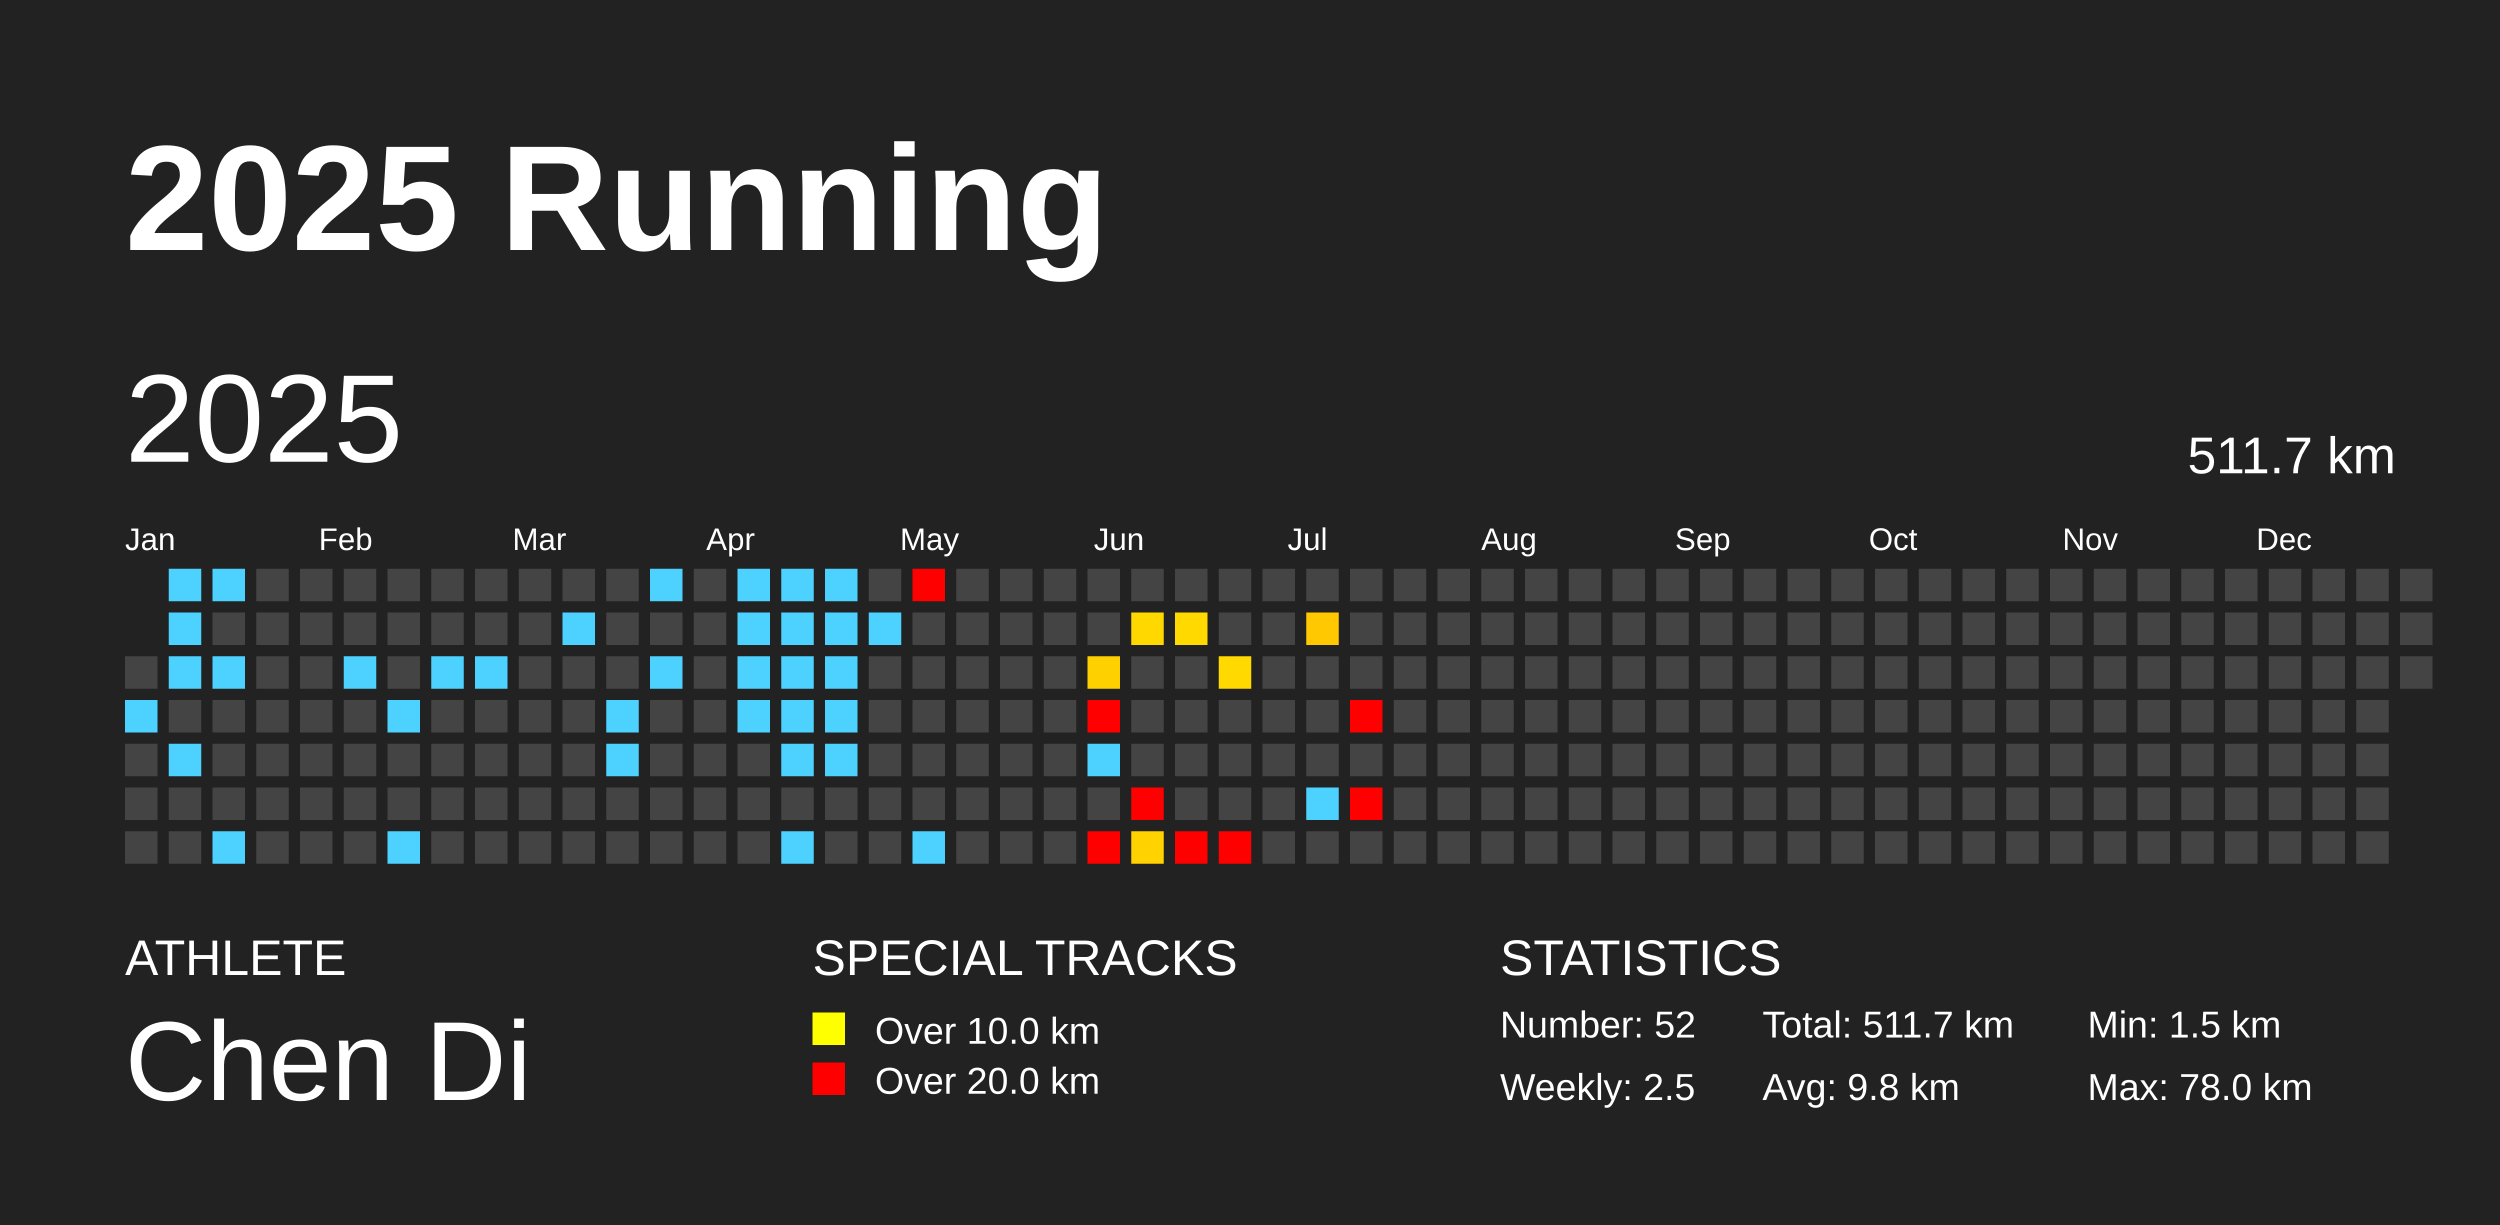
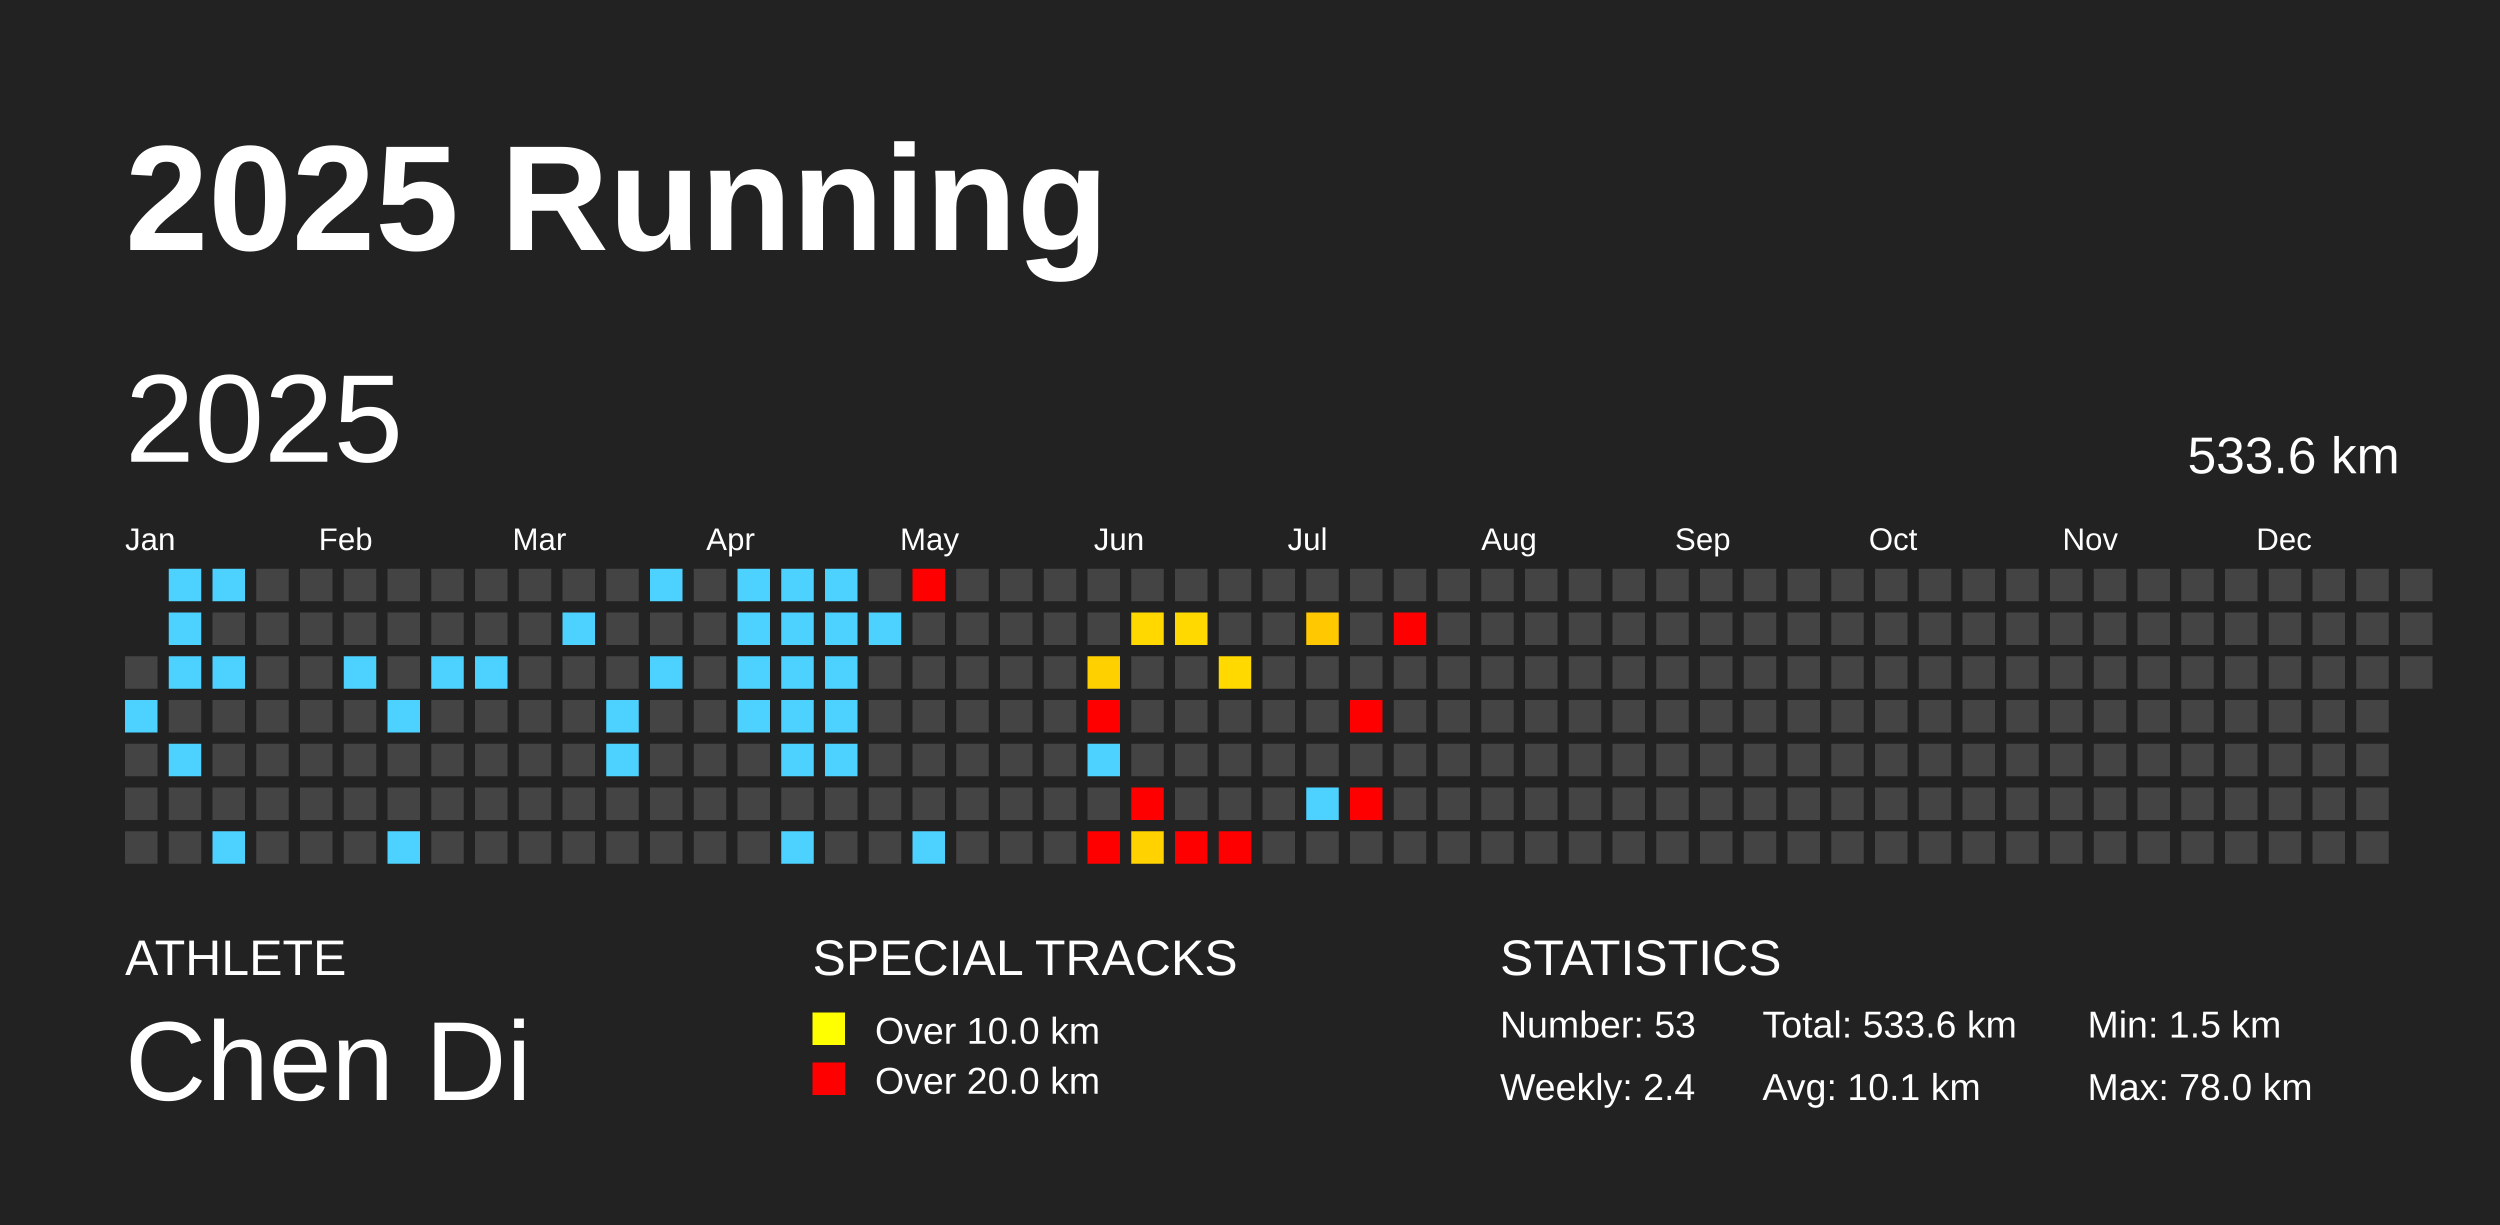
<svg xmlns="http://www.w3.org/2000/svg" baseProfile="full" height="98mm" version="1.1" viewBox="0,0,200,98" width="200mm">
  <defs />
  <rect fill="#222222" height="98" width="200" x="0" y="0" />
  <text fill="#FFFFFF" style="font-size:12px; font-family:Arial; font-weight:bold;" x="10" y="20">2025 Running</text>
  <text fill="#FFFFFF" style="font-size:4px; font-family:Arial" x="10" y="78">ATHLETE</text>
  <text fill="#FFFFFF" style="font-size:9px; font-family:Arial" x="10" y="88">Chen Di</text>
  <text fill="#FFFFFF" style="font-size:4px; font-family:Arial" x="65" y="78">SPECIAL TRACKS</text>
  <rect fill="yellow" height="2.6" width="2.6" x="65" y="81" />
  <text fill="#FFFFFF" style="font-size:3px; font-family:Arial" x="70" y="83.5">Over 10.0 km</text>
  <rect fill="red" height="2.6" width="2.6" x="65" y="85" />
  <text fill="#FFFFFF" style="font-size:3px; font-family:Arial" x="70" y="87.5">Over 20.0 km</text>
  <text fill="#FFFFFF" style="font-size:4px; font-family:Arial" x="120" y="78">STATISTICS</text>
-   <text fill="#FFFFFF" style="font-size:3px; font-family:Arial" x="120" y="83">Number: 52</text>
-   <text fill="#FFFFFF" style="font-size:3px; font-family:Arial" x="120" y="88">Weekly: 2.5</text>
-   <text fill="#FFFFFF" style="font-size:3px; font-family:Arial" x="141" y="83">Total: 511.7 km</text>
-   <text fill="#FFFFFF" style="font-size:3px; font-family:Arial" x="141" y="88">Avg: 9.8 km</text>
+   <text fill="#FFFFFF" style="font-size:3px; font-family:Arial" x="120" y="83">Number: 53</text>
+   <text fill="#FFFFFF" style="font-size:3px; font-family:Arial" x="120" y="88">Weekly: 2.4</text>
+   <text fill="#FFFFFF" style="font-size:3px; font-family:Arial" x="141" y="83">Total: 533.6 km</text>
+   <text fill="#FFFFFF" style="font-size:3px; font-family:Arial" x="141" y="88">Avg: 10.1 km</text>
  <text fill="#FFFFFF" style="font-size:3px; font-family:Arial" x="167" y="83">Min: 1.5 km</text>
  <text fill="#FFFFFF" style="font-size:3px; font-family:Arial" x="167" y="88">Max: 78.0 km</text>
  <text dominant-baseline="hanging" fill="#FFFFFF" style="font-size:10.0px; font-family:Arial;" x="10" y="30">2025</text>
-   <text dominant-baseline="hanging" fill="#FFFFFF" style="font-size:4.125px; font-family:Arial;" x="175" y="35">511.7 km</text>
+   <text dominant-baseline="hanging" fill="#FFFFFF" style="font-size:4.125px; font-family:Arial;" x="175" y="35">533.6 km</text>
  <text fill="#FFFFFF" style="font-size:2.5px; font-family:Arial" x="10.0" y="44">Jan</text>
  <text fill="#FFFFFF" style="font-size:2.5px; font-family:Arial" x="25.5" y="44">Feb</text>
  <text fill="#FFFFFF" style="font-size:2.5px; font-family:Arial" x="41.0" y="44">Mar</text>
  <text fill="#FFFFFF" style="font-size:2.5px; font-family:Arial" x="56.5" y="44">Apr</text>
  <text fill="#FFFFFF" style="font-size:2.5px; font-family:Arial" x="72.0" y="44">May</text>
  <text fill="#FFFFFF" style="font-size:2.5px; font-family:Arial" x="87.5" y="44">Jun</text>
  <text fill="#FFFFFF" style="font-size:2.5px; font-family:Arial" x="103.0" y="44">Jul</text>
  <text fill="#FFFFFF" style="font-size:2.5px; font-family:Arial" x="118.5" y="44">Aug</text>
  <text fill="#FFFFFF" style="font-size:2.5px; font-family:Arial" x="134.0" y="44">Sep</text>
  <text fill="#FFFFFF" style="font-size:2.5px; font-family:Arial" x="149.5" y="44">Oct</text>
  <text fill="#FFFFFF" style="font-size:2.5px; font-family:Arial" x="165.0" y="44">Nov</text>
  <text fill="#FFFFFF" style="font-size:2.5px; font-family:Arial" x="180.5" y="44">Dec</text>
  <rect fill="#444444" height="2.6" width="2.6" x="10.0" y="52.5" />
  <rect fill="#4dd2ff" height="2.6" width="2.6" x="10.0" y="56.0" />
  <rect fill="#444444" height="2.6" width="2.6" x="10.0" y="59.5" />
  <rect fill="#444444" height="2.6" width="2.6" x="10.0" y="63.0" />
  <rect fill="#444444" height="2.6" width="2.6" x="10.0" y="66.5" />
  <rect fill="#4dd2ff" height="2.6" width="2.6" x="13.5" y="45.5" />
  <rect fill="#4dd2ff" height="2.6" width="2.6" x="13.5" y="49.0" />
  <rect fill="#4dd2ff" height="2.6" width="2.6" x="13.5" y="52.5" />
  <rect fill="#444444" height="2.6" width="2.6" x="13.5" y="56.0" />
  <rect fill="#4dd2ff" height="2.6" width="2.6" x="13.5" y="59.5" />
  <rect fill="#444444" height="2.6" width="2.6" x="13.5" y="63.0" />
  <rect fill="#444444" height="2.6" width="2.6" x="13.5" y="66.5" />
  <rect fill="#4dd2ff" height="2.6" width="2.6" x="17.0" y="45.5" />
  <rect fill="#444444" height="2.6" width="2.6" x="17.0" y="49.0" />
  <rect fill="#4dd2ff" height="2.6" width="2.6" x="17.0" y="52.5" />
  <rect fill="#444444" height="2.6" width="2.6" x="17.0" y="56.0" />
  <rect fill="#444444" height="2.6" width="2.6" x="17.0" y="59.5" />
  <rect fill="#444444" height="2.6" width="2.6" x="17.0" y="63.0" />
  <rect fill="#4dd2ff" height="2.6" width="2.6" x="17.0" y="66.5" />
  <rect fill="#444444" height="2.6" width="2.6" x="20.5" y="45.5" />
  <rect fill="#444444" height="2.6" width="2.6" x="20.5" y="49.0" />
  <rect fill="#444444" height="2.6" width="2.6" x="20.5" y="52.5" />
  <rect fill="#444444" height="2.6" width="2.6" x="20.5" y="56.0" />
  <rect fill="#444444" height="2.6" width="2.6" x="20.5" y="59.5" />
  <rect fill="#444444" height="2.6" width="2.6" x="20.5" y="63.0" />
  <rect fill="#444444" height="2.6" width="2.6" x="20.5" y="66.5" />
  <rect fill="#444444" height="2.6" width="2.6" x="24.0" y="45.5" />
  <rect fill="#444444" height="2.6" width="2.6" x="24.0" y="49.0" />
  <rect fill="#444444" height="2.6" width="2.6" x="24.0" y="52.5" />
  <rect fill="#444444" height="2.6" width="2.6" x="24.0" y="56.0" />
  <rect fill="#444444" height="2.6" width="2.6" x="24.0" y="59.5" />
  <rect fill="#444444" height="2.6" width="2.6" x="24.0" y="63.0" />
  <rect fill="#444444" height="2.6" width="2.6" x="24.0" y="66.5" />
  <rect fill="#444444" height="2.6" width="2.6" x="27.5" y="45.5" />
  <rect fill="#444444" height="2.6" width="2.6" x="27.5" y="49.0" />
  <rect fill="#4dd2ff" height="2.6" width="2.6" x="27.5" y="52.5" />
  <rect fill="#444444" height="2.6" width="2.6" x="27.5" y="56.0" />
  <rect fill="#444444" height="2.6" width="2.6" x="27.5" y="59.5" />
  <rect fill="#444444" height="2.6" width="2.6" x="27.5" y="63.0" />
  <rect fill="#444444" height="2.6" width="2.6" x="27.5" y="66.5" />
  <rect fill="#444444" height="2.6" width="2.6" x="31.0" y="45.5" />
  <rect fill="#444444" height="2.6" width="2.6" x="31.0" y="49.0" />
  <rect fill="#444444" height="2.6" width="2.6" x="31.0" y="52.5" />
  <rect fill="#4dd2ff" height="2.6" width="2.6" x="31.0" y="56.0" />
  <rect fill="#444444" height="2.6" width="2.6" x="31.0" y="59.5" />
  <rect fill="#444444" height="2.6" width="2.6" x="31.0" y="63.0" />
  <rect fill="#4dd2ff" height="2.6" width="2.6" x="31.0" y="66.5" />
  <rect fill="#444444" height="2.6" width="2.6" x="34.5" y="45.5" />
  <rect fill="#444444" height="2.6" width="2.6" x="34.5" y="49.0" />
  <rect fill="#4dd2ff" height="2.6" width="2.6" x="34.5" y="52.5" />
  <rect fill="#444444" height="2.6" width="2.6" x="34.5" y="56.0" />
  <rect fill="#444444" height="2.6" width="2.6" x="34.5" y="59.5" />
  <rect fill="#444444" height="2.6" width="2.6" x="34.5" y="63.0" />
  <rect fill="#444444" height="2.6" width="2.6" x="34.5" y="66.5" />
  <rect fill="#444444" height="2.6" width="2.6" x="38.0" y="45.5" />
  <rect fill="#444444" height="2.6" width="2.6" x="38.0" y="49.0" />
  <rect fill="#4dd2ff" height="2.6" width="2.6" x="38.0" y="52.5" />
  <rect fill="#444444" height="2.6" width="2.6" x="38.0" y="56.0" />
  <rect fill="#444444" height="2.6" width="2.6" x="38.0" y="59.5" />
  <rect fill="#444444" height="2.6" width="2.6" x="38.0" y="63.0" />
  <rect fill="#444444" height="2.6" width="2.6" x="38.0" y="66.5" />
  <rect fill="#444444" height="2.6" width="2.6" x="41.5" y="45.5" />
  <rect fill="#444444" height="2.6" width="2.6" x="41.5" y="49.0" />
  <rect fill="#444444" height="2.6" width="2.6" x="41.5" y="52.5" />
  <rect fill="#444444" height="2.6" width="2.6" x="41.5" y="56.0" />
  <rect fill="#444444" height="2.6" width="2.6" x="41.5" y="59.5" />
  <rect fill="#444444" height="2.6" width="2.6" x="41.5" y="63.0" />
  <rect fill="#444444" height="2.6" width="2.6" x="41.5" y="66.5" />
  <rect fill="#444444" height="2.6" width="2.6" x="45.0" y="45.5" />
  <rect fill="#4dd2ff" height="2.6" width="2.6" x="45.0" y="49.0" />
  <rect fill="#444444" height="2.6" width="2.6" x="45.0" y="52.5" />
  <rect fill="#444444" height="2.6" width="2.6" x="45.0" y="56.0" />
  <rect fill="#444444" height="2.6" width="2.6" x="45.0" y="59.5" />
  <rect fill="#444444" height="2.6" width="2.6" x="45.0" y="63.0" />
  <rect fill="#444444" height="2.6" width="2.6" x="45.0" y="66.5" />
  <rect fill="#444444" height="2.6" width="2.6" x="48.5" y="45.5" />
  <rect fill="#444444" height="2.6" width="2.6" x="48.5" y="49.0" />
  <rect fill="#444444" height="2.6" width="2.6" x="48.5" y="52.5" />
  <rect fill="#4dd2ff" height="2.6" width="2.6" x="48.5" y="56.0" />
  <rect fill="#4dd2ff" height="2.6" width="2.6" x="48.5" y="59.5" />
  <rect fill="#444444" height="2.6" width="2.6" x="48.5" y="63.0" />
  <rect fill="#444444" height="2.6" width="2.6" x="48.5" y="66.5" />
  <rect fill="#4dd2ff" height="2.6" width="2.6" x="52.0" y="45.5" />
  <rect fill="#444444" height="2.6" width="2.6" x="52.0" y="49.0" />
  <rect fill="#4dd2ff" height="2.6" width="2.6" x="52.0" y="52.5" />
  <rect fill="#444444" height="2.6" width="2.6" x="52.0" y="56.0" />
  <rect fill="#444444" height="2.6" width="2.6" x="52.0" y="59.5" />
  <rect fill="#444444" height="2.6" width="2.6" x="52.0" y="63.0" />
  <rect fill="#444444" height="2.6" width="2.6" x="52.0" y="66.5" />
  <rect fill="#444444" height="2.6" width="2.6" x="55.5" y="45.5" />
  <rect fill="#444444" height="2.6" width="2.6" x="55.5" y="49.0" />
  <rect fill="#444444" height="2.6" width="2.6" x="55.5" y="52.5" />
  <rect fill="#444444" height="2.6" width="2.6" x="55.5" y="56.0" />
  <rect fill="#444444" height="2.6" width="2.6" x="55.5" y="59.5" />
  <rect fill="#444444" height="2.6" width="2.6" x="55.5" y="63.0" />
  <rect fill="#444444" height="2.6" width="2.6" x="55.5" y="66.5" />
  <rect fill="#4dd2ff" height="2.6" width="2.6" x="59.0" y="45.5" />
  <rect fill="#4dd2ff" height="2.6" width="2.6" x="59.0" y="49.0" />
  <rect fill="#4dd2ff" height="2.6" width="2.6" x="59.0" y="52.5" />
  <rect fill="#4dd2ff" height="2.6" width="2.6" x="59.0" y="56.0" />
  <rect fill="#444444" height="2.6" width="2.6" x="59.0" y="59.5" />
  <rect fill="#444444" height="2.6" width="2.6" x="59.0" y="63.0" />
  <rect fill="#444444" height="2.6" width="2.6" x="59.0" y="66.5" />
  <rect fill="#4dd2ff" height="2.6" width="2.6" x="62.5" y="45.5" />
  <rect fill="#4dd2ff" height="2.6" width="2.6" x="62.5" y="49.0" />
  <rect fill="#4dd2ff" height="2.6" width="2.6" x="62.5" y="52.5" />
  <rect fill="#4dd2ff" height="2.6" width="2.6" x="62.5" y="56.0" />
  <rect fill="#4dd2ff" height="2.6" width="2.6" x="62.5" y="59.5" />
  <rect fill="#444444" height="2.6" width="2.6" x="62.5" y="63.0" />
  <rect fill="#4dd2ff" height="2.6" width="2.6" x="62.5" y="66.5" />
  <rect fill="#4dd2ff" height="2.6" width="2.6" x="66.0" y="45.5" />
  <rect fill="#4dd2ff" height="2.6" width="2.6" x="66.0" y="49.0" />
  <rect fill="#4dd2ff" height="2.6" width="2.6" x="66.0" y="52.5" />
  <rect fill="#4dd2ff" height="2.6" width="2.6" x="66.0" y="56.0" />
  <rect fill="#4dd2ff" height="2.6" width="2.6" x="66.0" y="59.5" />
  <rect fill="#444444" height="2.6" width="2.6" x="66.0" y="63.0" />
  <rect fill="#444444" height="2.6" width="2.6" x="66.0" y="66.5" />
  <rect fill="#444444" height="2.6" width="2.6" x="69.5" y="45.5" />
  <rect fill="#4dd2ff" height="2.6" width="2.6" x="69.5" y="49.0" />
  <rect fill="#444444" height="2.6" width="2.6" x="69.5" y="52.5" />
  <rect fill="#444444" height="2.6" width="2.6" x="69.5" y="56.0" />
  <rect fill="#444444" height="2.6" width="2.6" x="69.5" y="59.5" />
  <rect fill="#444444" height="2.6" width="2.6" x="69.5" y="63.0" />
  <rect fill="#444444" height="2.6" width="2.6" x="69.5" y="66.5" />
  <rect fill="red" height="2.6" width="2.6" x="73.0" y="45.5" />
  <rect fill="#444444" height="2.6" width="2.6" x="73.0" y="49.0" />
  <rect fill="#444444" height="2.6" width="2.6" x="73.0" y="52.5" />
  <rect fill="#444444" height="2.6" width="2.6" x="73.0" y="56.0" />
  <rect fill="#444444" height="2.6" width="2.6" x="73.0" y="59.5" />
  <rect fill="#444444" height="2.6" width="2.6" x="73.0" y="63.0" />
  <rect fill="#4dd2ff" height="2.6" width="2.6" x="73.0" y="66.5" />
  <rect fill="#444444" height="2.6" width="2.6" x="76.5" y="45.5" />
  <rect fill="#444444" height="2.6" width="2.6" x="76.5" y="49.0" />
  <rect fill="#444444" height="2.6" width="2.6" x="76.5" y="52.5" />
  <rect fill="#444444" height="2.6" width="2.6" x="76.5" y="56.0" />
  <rect fill="#444444" height="2.6" width="2.6" x="76.5" y="59.5" />
  <rect fill="#444444" height="2.6" width="2.6" x="76.5" y="63.0" />
  <rect fill="#444444" height="2.6" width="2.6" x="76.5" y="66.5" />
  <rect fill="#444444" height="2.6" width="2.6" x="80.0" y="45.5" />
  <rect fill="#444444" height="2.6" width="2.6" x="80.0" y="49.0" />
  <rect fill="#444444" height="2.6" width="2.6" x="80.0" y="52.5" />
  <rect fill="#444444" height="2.6" width="2.6" x="80.0" y="56.0" />
  <rect fill="#444444" height="2.6" width="2.6" x="80.0" y="59.5" />
  <rect fill="#444444" height="2.6" width="2.6" x="80.0" y="63.0" />
  <rect fill="#444444" height="2.6" width="2.6" x="80.0" y="66.5" />
  <rect fill="#444444" height="2.6" width="2.6" x="83.5" y="45.5" />
  <rect fill="#444444" height="2.6" width="2.6" x="83.5" y="49.0" />
  <rect fill="#444444" height="2.6" width="2.6" x="83.5" y="52.5" />
  <rect fill="#444444" height="2.6" width="2.6" x="83.5" y="56.0" />
  <rect fill="#444444" height="2.6" width="2.6" x="83.5" y="59.5" />
  <rect fill="#444444" height="2.6" width="2.6" x="83.5" y="63.0" />
  <rect fill="#444444" height="2.6" width="2.6" x="83.5" y="66.5" />
  <rect fill="#444444" height="2.6" width="2.6" x="87.0" y="45.5" />
  <rect fill="#444444" height="2.6" width="2.6" x="87.0" y="49.0" />
  <rect fill="#ffd000" height="2.6" width="2.6" x="87.0" y="52.5" />
  <rect fill="red" height="2.6" width="2.6" x="87.0" y="56.0" />
  <rect fill="#4dd2ff" height="2.6" width="2.6" x="87.0" y="59.5" />
  <rect fill="#444444" height="2.6" width="2.6" x="87.0" y="63.0" />
  <rect fill="red" height="2.6" width="2.6" x="87.0" y="66.5" />
  <rect fill="#444444" height="2.6" width="2.6" x="90.5" y="45.5" />
  <rect fill="#ffd800" height="2.6" width="2.6" x="90.5" y="49.0" />
  <rect fill="#444444" height="2.6" width="2.6" x="90.5" y="52.5" />
  <rect fill="#444444" height="2.6" width="2.6" x="90.5" y="56.0" />
  <rect fill="#444444" height="2.6" width="2.6" x="90.5" y="59.5" />
  <rect fill="red" height="2.6" width="2.6" x="90.5" y="63.0" />
  <rect fill="#ffd200" height="2.6" width="2.6" x="90.5" y="66.5" />
  <rect fill="#444444" height="2.6" width="2.6" x="94.0" y="45.5" />
  <rect fill="#ffd900" height="2.6" width="2.6" x="94.0" y="49.0" />
  <rect fill="#444444" height="2.6" width="2.6" x="94.0" y="52.5" />
  <rect fill="#444444" height="2.6" width="2.6" x="94.0" y="56.0" />
  <rect fill="#444444" height="2.6" width="2.6" x="94.0" y="59.5" />
  <rect fill="#444444" height="2.6" width="2.6" x="94.0" y="63.0" />
  <rect fill="red" height="2.6" width="2.6" x="94.0" y="66.5" />
  <rect fill="#444444" height="2.6" width="2.6" x="97.5" y="45.5" />
  <rect fill="#444444" height="2.6" width="2.6" x="97.5" y="49.0" />
  <rect fill="#ffd900" height="2.6" width="2.6" x="97.5" y="52.5" />
  <rect fill="#444444" height="2.6" width="2.6" x="97.5" y="56.0" />
  <rect fill="#444444" height="2.6" width="2.6" x="97.5" y="59.5" />
  <rect fill="#444444" height="2.6" width="2.6" x="97.5" y="63.0" />
  <rect fill="red" height="2.6" width="2.6" x="97.5" y="66.5" />
  <rect fill="#444444" height="2.6" width="2.6" x="101.0" y="45.5" />
  <rect fill="#444444" height="2.6" width="2.6" x="101.0" y="49.0" />
  <rect fill="#444444" height="2.6" width="2.6" x="101.0" y="52.5" />
  <rect fill="#444444" height="2.6" width="2.6" x="101.0" y="56.0" />
  <rect fill="#444444" height="2.6" width="2.6" x="101.0" y="59.5" />
  <rect fill="#444444" height="2.6" width="2.6" x="101.0" y="63.0" />
  <rect fill="#444444" height="2.6" width="2.6" x="101.0" y="66.5" />
  <rect fill="#444444" height="2.6" width="2.6" x="104.5" y="45.5" />
  <rect fill="#ffc800" height="2.6" width="2.6" x="104.5" y="49.0" />
  <rect fill="#444444" height="2.6" width="2.6" x="104.5" y="52.5" />
  <rect fill="#444444" height="2.6" width="2.6" x="104.5" y="56.0" />
  <rect fill="#444444" height="2.6" width="2.6" x="104.5" y="59.5" />
  <rect fill="#4dd2ff" height="2.6" width="2.6" x="104.5" y="63.0" />
  <rect fill="#444444" height="2.6" width="2.6" x="104.5" y="66.5" />
  <rect fill="#444444" height="2.6" width="2.6" x="108.0" y="45.5" />
  <rect fill="#444444" height="2.6" width="2.6" x="108.0" y="49.0" />
  <rect fill="#444444" height="2.6" width="2.6" x="108.0" y="52.5" />
  <rect fill="red" height="2.6" width="2.6" x="108.0" y="56.0" />
  <rect fill="#444444" height="2.6" width="2.6" x="108.0" y="59.5" />
  <rect fill="red" height="2.6" width="2.6" x="108.0" y="63.0" />
  <rect fill="#444444" height="2.6" width="2.6" x="108.0" y="66.5" />
  <rect fill="#444444" height="2.6" width="2.6" x="111.5" y="45.5" />
-   <rect fill="#444444" height="2.6" width="2.6" x="111.5" y="49.0" />
+   <rect fill="red" height="2.6" width="2.6" x="111.5" y="49.0" />
  <rect fill="#444444" height="2.6" width="2.6" x="111.5" y="52.5" />
  <rect fill="#444444" height="2.6" width="2.6" x="111.5" y="56.0" />
  <rect fill="#444444" height="2.6" width="2.6" x="111.5" y="59.5" />
  <rect fill="#444444" height="2.6" width="2.6" x="111.5" y="63.0" />
  <rect fill="#444444" height="2.6" width="2.6" x="111.5" y="66.5" />
  <rect fill="#444444" height="2.6" width="2.6" x="115.0" y="45.5" />
  <rect fill="#444444" height="2.6" width="2.6" x="115.0" y="49.0" />
  <rect fill="#444444" height="2.6" width="2.6" x="115.0" y="52.5" />
  <rect fill="#444444" height="2.6" width="2.6" x="115.0" y="56.0" />
  <rect fill="#444444" height="2.6" width="2.6" x="115.0" y="59.5" />
  <rect fill="#444444" height="2.6" width="2.6" x="115.0" y="63.0" />
  <rect fill="#444444" height="2.6" width="2.6" x="115.0" y="66.5" />
  <rect fill="#444444" height="2.6" width="2.6" x="118.5" y="45.5" />
  <rect fill="#444444" height="2.6" width="2.6" x="118.5" y="49.0" />
  <rect fill="#444444" height="2.6" width="2.6" x="118.5" y="52.5" />
  <rect fill="#444444" height="2.6" width="2.6" x="118.5" y="56.0" />
  <rect fill="#444444" height="2.6" width="2.6" x="118.5" y="59.5" />
  <rect fill="#444444" height="2.6" width="2.6" x="118.5" y="63.0" />
  <rect fill="#444444" height="2.6" width="2.6" x="118.5" y="66.5" />
  <rect fill="#444444" height="2.6" width="2.6" x="122.0" y="45.5" />
  <rect fill="#444444" height="2.6" width="2.6" x="122.0" y="49.0" />
  <rect fill="#444444" height="2.6" width="2.6" x="122.0" y="52.5" />
  <rect fill="#444444" height="2.6" width="2.6" x="122.0" y="56.0" />
  <rect fill="#444444" height="2.6" width="2.6" x="122.0" y="59.5" />
  <rect fill="#444444" height="2.6" width="2.6" x="122.0" y="63.0" />
  <rect fill="#444444" height="2.6" width="2.6" x="122.0" y="66.5" />
  <rect fill="#444444" height="2.6" width="2.6" x="125.5" y="45.5" />
  <rect fill="#444444" height="2.6" width="2.6" x="125.5" y="49.0" />
  <rect fill="#444444" height="2.6" width="2.6" x="125.5" y="52.5" />
  <rect fill="#444444" height="2.6" width="2.6" x="125.5" y="56.0" />
  <rect fill="#444444" height="2.6" width="2.6" x="125.5" y="59.5" />
  <rect fill="#444444" height="2.6" width="2.6" x="125.5" y="63.0" />
  <rect fill="#444444" height="2.6" width="2.6" x="125.5" y="66.5" />
  <rect fill="#444444" height="2.6" width="2.6" x="129.0" y="45.5" />
  <rect fill="#444444" height="2.6" width="2.6" x="129.0" y="49.0" />
  <rect fill="#444444" height="2.6" width="2.6" x="129.0" y="52.5" />
  <rect fill="#444444" height="2.6" width="2.6" x="129.0" y="56.0" />
  <rect fill="#444444" height="2.6" width="2.6" x="129.0" y="59.5" />
  <rect fill="#444444" height="2.6" width="2.6" x="129.0" y="63.0" />
  <rect fill="#444444" height="2.6" width="2.6" x="129.0" y="66.5" />
  <rect fill="#444444" height="2.6" width="2.6" x="132.5" y="45.5" />
  <rect fill="#444444" height="2.6" width="2.6" x="132.5" y="49.0" />
  <rect fill="#444444" height="2.6" width="2.6" x="132.5" y="52.5" />
  <rect fill="#444444" height="2.6" width="2.6" x="132.5" y="56.0" />
  <rect fill="#444444" height="2.6" width="2.6" x="132.5" y="59.5" />
  <rect fill="#444444" height="2.6" width="2.6" x="132.5" y="63.0" />
  <rect fill="#444444" height="2.6" width="2.6" x="132.5" y="66.5" />
  <rect fill="#444444" height="2.6" width="2.6" x="136.0" y="45.5" />
  <rect fill="#444444" height="2.6" width="2.6" x="136.0" y="49.0" />
  <rect fill="#444444" height="2.6" width="2.6" x="136.0" y="52.5" />
  <rect fill="#444444" height="2.6" width="2.6" x="136.0" y="56.0" />
  <rect fill="#444444" height="2.6" width="2.6" x="136.0" y="59.5" />
  <rect fill="#444444" height="2.6" width="2.6" x="136.0" y="63.0" />
  <rect fill="#444444" height="2.6" width="2.6" x="136.0" y="66.5" />
  <rect fill="#444444" height="2.6" width="2.6" x="139.5" y="45.5" />
  <rect fill="#444444" height="2.6" width="2.6" x="139.5" y="49.0" />
  <rect fill="#444444" height="2.6" width="2.6" x="139.5" y="52.5" />
  <rect fill="#444444" height="2.6" width="2.6" x="139.5" y="56.0" />
  <rect fill="#444444" height="2.6" width="2.6" x="139.5" y="59.5" />
  <rect fill="#444444" height="2.6" width="2.6" x="139.5" y="63.0" />
  <rect fill="#444444" height="2.6" width="2.6" x="139.5" y="66.5" />
  <rect fill="#444444" height="2.6" width="2.6" x="143.0" y="45.5" />
  <rect fill="#444444" height="2.6" width="2.6" x="143.0" y="49.0" />
  <rect fill="#444444" height="2.6" width="2.6" x="143.0" y="52.5" />
  <rect fill="#444444" height="2.6" width="2.6" x="143.0" y="56.0" />
  <rect fill="#444444" height="2.6" width="2.6" x="143.0" y="59.5" />
  <rect fill="#444444" height="2.6" width="2.6" x="143.0" y="63.0" />
  <rect fill="#444444" height="2.6" width="2.6" x="143.0" y="66.5" />
  <rect fill="#444444" height="2.6" width="2.6" x="146.5" y="45.5" />
  <rect fill="#444444" height="2.6" width="2.6" x="146.5" y="49.0" />
  <rect fill="#444444" height="2.6" width="2.6" x="146.5" y="52.5" />
  <rect fill="#444444" height="2.6" width="2.6" x="146.5" y="56.0" />
  <rect fill="#444444" height="2.6" width="2.6" x="146.5" y="59.5" />
  <rect fill="#444444" height="2.6" width="2.6" x="146.5" y="63.0" />
  <rect fill="#444444" height="2.6" width="2.6" x="146.5" y="66.5" />
  <rect fill="#444444" height="2.6" width="2.6" x="150.0" y="45.5" />
  <rect fill="#444444" height="2.6" width="2.6" x="150.0" y="49.0" />
  <rect fill="#444444" height="2.6" width="2.6" x="150.0" y="52.5" />
  <rect fill="#444444" height="2.6" width="2.6" x="150.0" y="56.0" />
  <rect fill="#444444" height="2.6" width="2.6" x="150.0" y="59.5" />
  <rect fill="#444444" height="2.6" width="2.6" x="150.0" y="63.0" />
  <rect fill="#444444" height="2.6" width="2.6" x="150.0" y="66.5" />
  <rect fill="#444444" height="2.6" width="2.6" x="153.5" y="45.5" />
  <rect fill="#444444" height="2.6" width="2.6" x="153.5" y="49.0" />
  <rect fill="#444444" height="2.6" width="2.6" x="153.5" y="52.5" />
  <rect fill="#444444" height="2.6" width="2.6" x="153.5" y="56.0" />
  <rect fill="#444444" height="2.6" width="2.6" x="153.5" y="59.5" />
  <rect fill="#444444" height="2.6" width="2.6" x="153.5" y="63.0" />
  <rect fill="#444444" height="2.6" width="2.6" x="153.5" y="66.5" />
  <rect fill="#444444" height="2.6" width="2.6" x="157.0" y="45.5" />
  <rect fill="#444444" height="2.6" width="2.6" x="157.0" y="49.0" />
  <rect fill="#444444" height="2.6" width="2.6" x="157.0" y="52.5" />
  <rect fill="#444444" height="2.6" width="2.6" x="157.0" y="56.0" />
  <rect fill="#444444" height="2.6" width="2.6" x="157.0" y="59.5" />
  <rect fill="#444444" height="2.6" width="2.6" x="157.0" y="63.0" />
  <rect fill="#444444" height="2.6" width="2.6" x="157.0" y="66.5" />
  <rect fill="#444444" height="2.6" width="2.6" x="160.5" y="45.5" />
  <rect fill="#444444" height="2.6" width="2.6" x="160.5" y="49.0" />
  <rect fill="#444444" height="2.6" width="2.6" x="160.5" y="52.5" />
  <rect fill="#444444" height="2.6" width="2.6" x="160.5" y="56.0" />
  <rect fill="#444444" height="2.6" width="2.6" x="160.5" y="59.5" />
  <rect fill="#444444" height="2.6" width="2.6" x="160.5" y="63.0" />
  <rect fill="#444444" height="2.6" width="2.6" x="160.5" y="66.5" />
  <rect fill="#444444" height="2.6" width="2.6" x="164.0" y="45.5" />
  <rect fill="#444444" height="2.6" width="2.6" x="164.0" y="49.0" />
  <rect fill="#444444" height="2.6" width="2.6" x="164.0" y="52.5" />
  <rect fill="#444444" height="2.6" width="2.6" x="164.0" y="56.0" />
  <rect fill="#444444" height="2.6" width="2.6" x="164.0" y="59.5" />
  <rect fill="#444444" height="2.6" width="2.6" x="164.0" y="63.0" />
  <rect fill="#444444" height="2.6" width="2.6" x="164.0" y="66.5" />
  <rect fill="#444444" height="2.6" width="2.6" x="167.5" y="45.5" />
  <rect fill="#444444" height="2.6" width="2.6" x="167.5" y="49.0" />
  <rect fill="#444444" height="2.6" width="2.6" x="167.5" y="52.5" />
  <rect fill="#444444" height="2.6" width="2.6" x="167.5" y="56.0" />
  <rect fill="#444444" height="2.6" width="2.6" x="167.5" y="59.5" />
  <rect fill="#444444" height="2.6" width="2.6" x="167.5" y="63.0" />
  <rect fill="#444444" height="2.6" width="2.6" x="167.5" y="66.5" />
  <rect fill="#444444" height="2.6" width="2.6" x="171.0" y="45.5" />
  <rect fill="#444444" height="2.6" width="2.6" x="171.0" y="49.0" />
  <rect fill="#444444" height="2.6" width="2.6" x="171.0" y="52.5" />
  <rect fill="#444444" height="2.6" width="2.6" x="171.0" y="56.0" />
  <rect fill="#444444" height="2.6" width="2.6" x="171.0" y="59.5" />
  <rect fill="#444444" height="2.6" width="2.6" x="171.0" y="63.0" />
  <rect fill="#444444" height="2.6" width="2.6" x="171.0" y="66.5" />
  <rect fill="#444444" height="2.6" width="2.6" x="174.5" y="45.5" />
  <rect fill="#444444" height="2.6" width="2.6" x="174.5" y="49.0" />
  <rect fill="#444444" height="2.6" width="2.6" x="174.5" y="52.5" />
  <rect fill="#444444" height="2.6" width="2.6" x="174.5" y="56.0" />
  <rect fill="#444444" height="2.6" width="2.6" x="174.5" y="59.5" />
  <rect fill="#444444" height="2.6" width="2.6" x="174.5" y="63.0" />
  <rect fill="#444444" height="2.6" width="2.6" x="174.5" y="66.5" />
  <rect fill="#444444" height="2.6" width="2.6" x="178.0" y="45.5" />
  <rect fill="#444444" height="2.6" width="2.6" x="178.0" y="49.0" />
  <rect fill="#444444" height="2.6" width="2.6" x="178.0" y="52.5" />
  <rect fill="#444444" height="2.6" width="2.6" x="178.0" y="56.0" />
  <rect fill="#444444" height="2.6" width="2.6" x="178.0" y="59.5" />
  <rect fill="#444444" height="2.6" width="2.6" x="178.0" y="63.0" />
  <rect fill="#444444" height="2.6" width="2.6" x="178.0" y="66.5" />
  <rect fill="#444444" height="2.6" width="2.6" x="181.5" y="45.5" />
  <rect fill="#444444" height="2.6" width="2.6" x="181.5" y="49.0" />
  <rect fill="#444444" height="2.6" width="2.6" x="181.5" y="52.5" />
  <rect fill="#444444" height="2.6" width="2.6" x="181.5" y="56.0" />
  <rect fill="#444444" height="2.6" width="2.6" x="181.5" y="59.5" />
  <rect fill="#444444" height="2.6" width="2.6" x="181.5" y="63.0" />
  <rect fill="#444444" height="2.6" width="2.6" x="181.5" y="66.5" />
  <rect fill="#444444" height="2.6" width="2.6" x="185.0" y="45.5" />
  <rect fill="#444444" height="2.6" width="2.6" x="185.0" y="49.0" />
  <rect fill="#444444" height="2.6" width="2.6" x="185.0" y="52.5" />
  <rect fill="#444444" height="2.6" width="2.6" x="185.0" y="56.0" />
  <rect fill="#444444" height="2.6" width="2.6" x="185.0" y="59.5" />
  <rect fill="#444444" height="2.6" width="2.6" x="185.0" y="63.0" />
  <rect fill="#444444" height="2.6" width="2.6" x="185.0" y="66.5" />
  <rect fill="#444444" height="2.6" width="2.6" x="188.5" y="45.5" />
  <rect fill="#444444" height="2.6" width="2.6" x="188.5" y="49.0" />
  <rect fill="#444444" height="2.6" width="2.6" x="188.5" y="52.5" />
  <rect fill="#444444" height="2.6" width="2.6" x="188.5" y="56.0" />
  <rect fill="#444444" height="2.6" width="2.6" x="188.5" y="59.5" />
  <rect fill="#444444" height="2.6" width="2.6" x="188.5" y="63.0" />
  <rect fill="#444444" height="2.6" width="2.6" x="188.5" y="66.5" />
  <rect fill="#444444" height="2.6" width="2.6" x="192.0" y="45.5" />
  <rect fill="#444444" height="2.6" width="2.6" x="192.0" y="49.0" />
  <rect fill="#444444" height="2.6" width="2.6" x="192.0" y="52.5" />
</svg>
